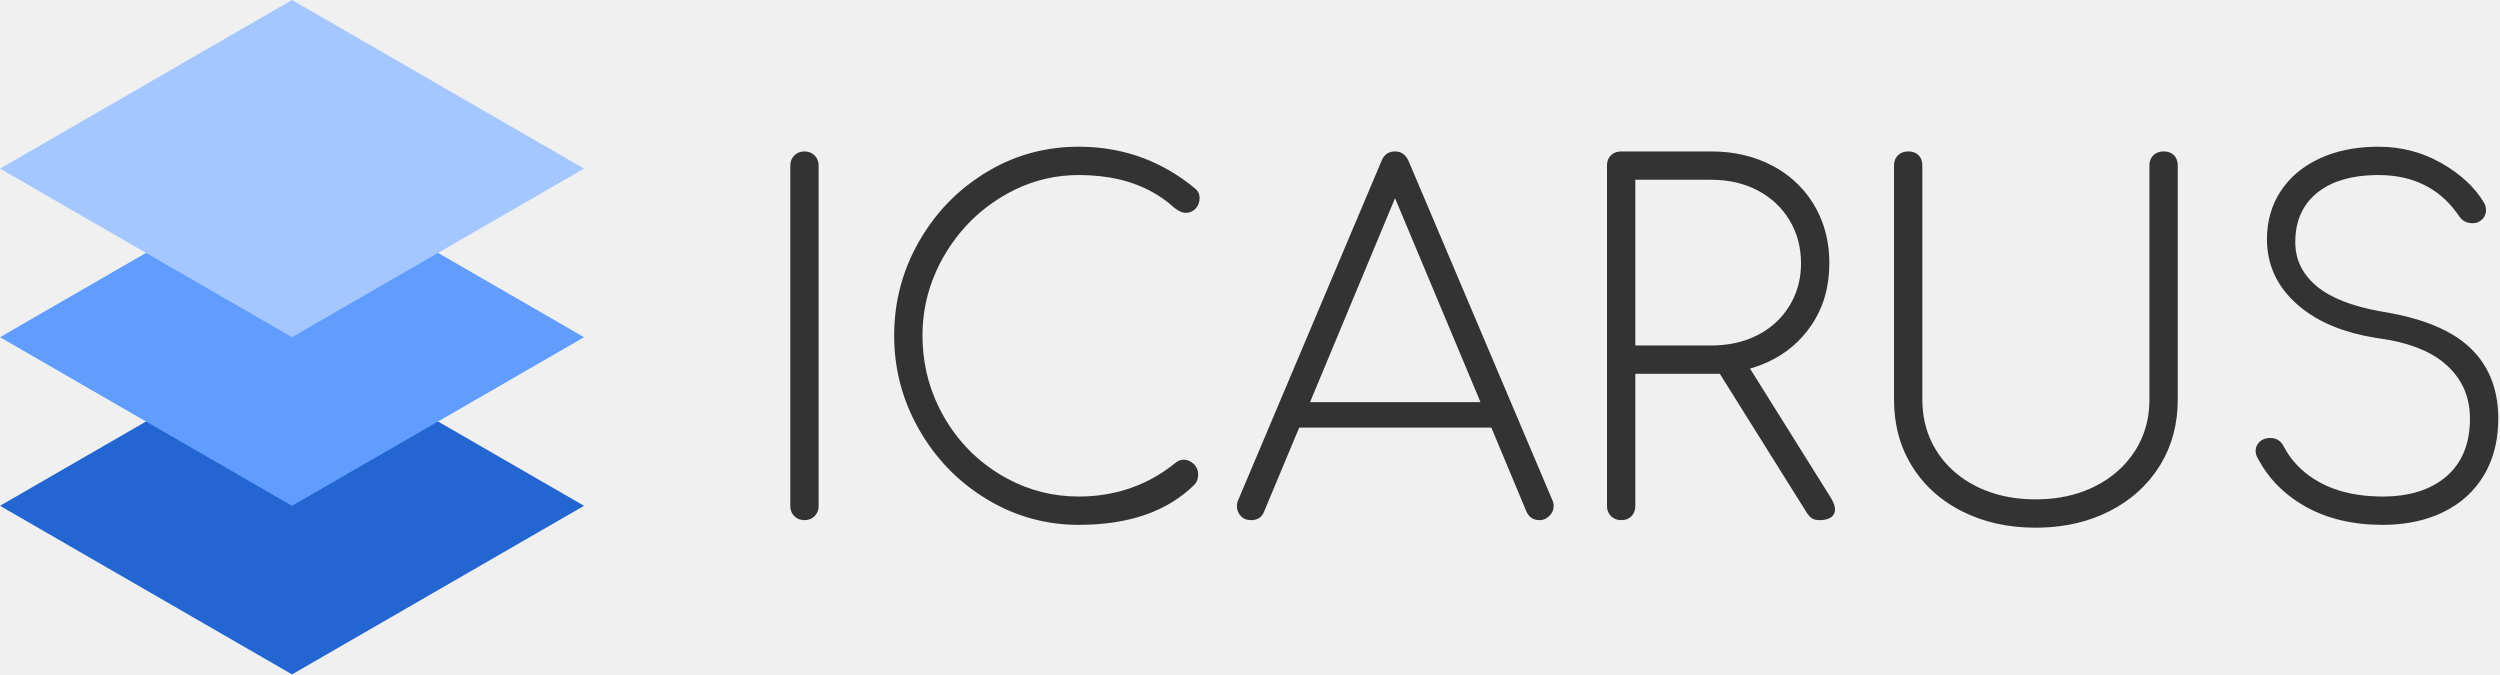
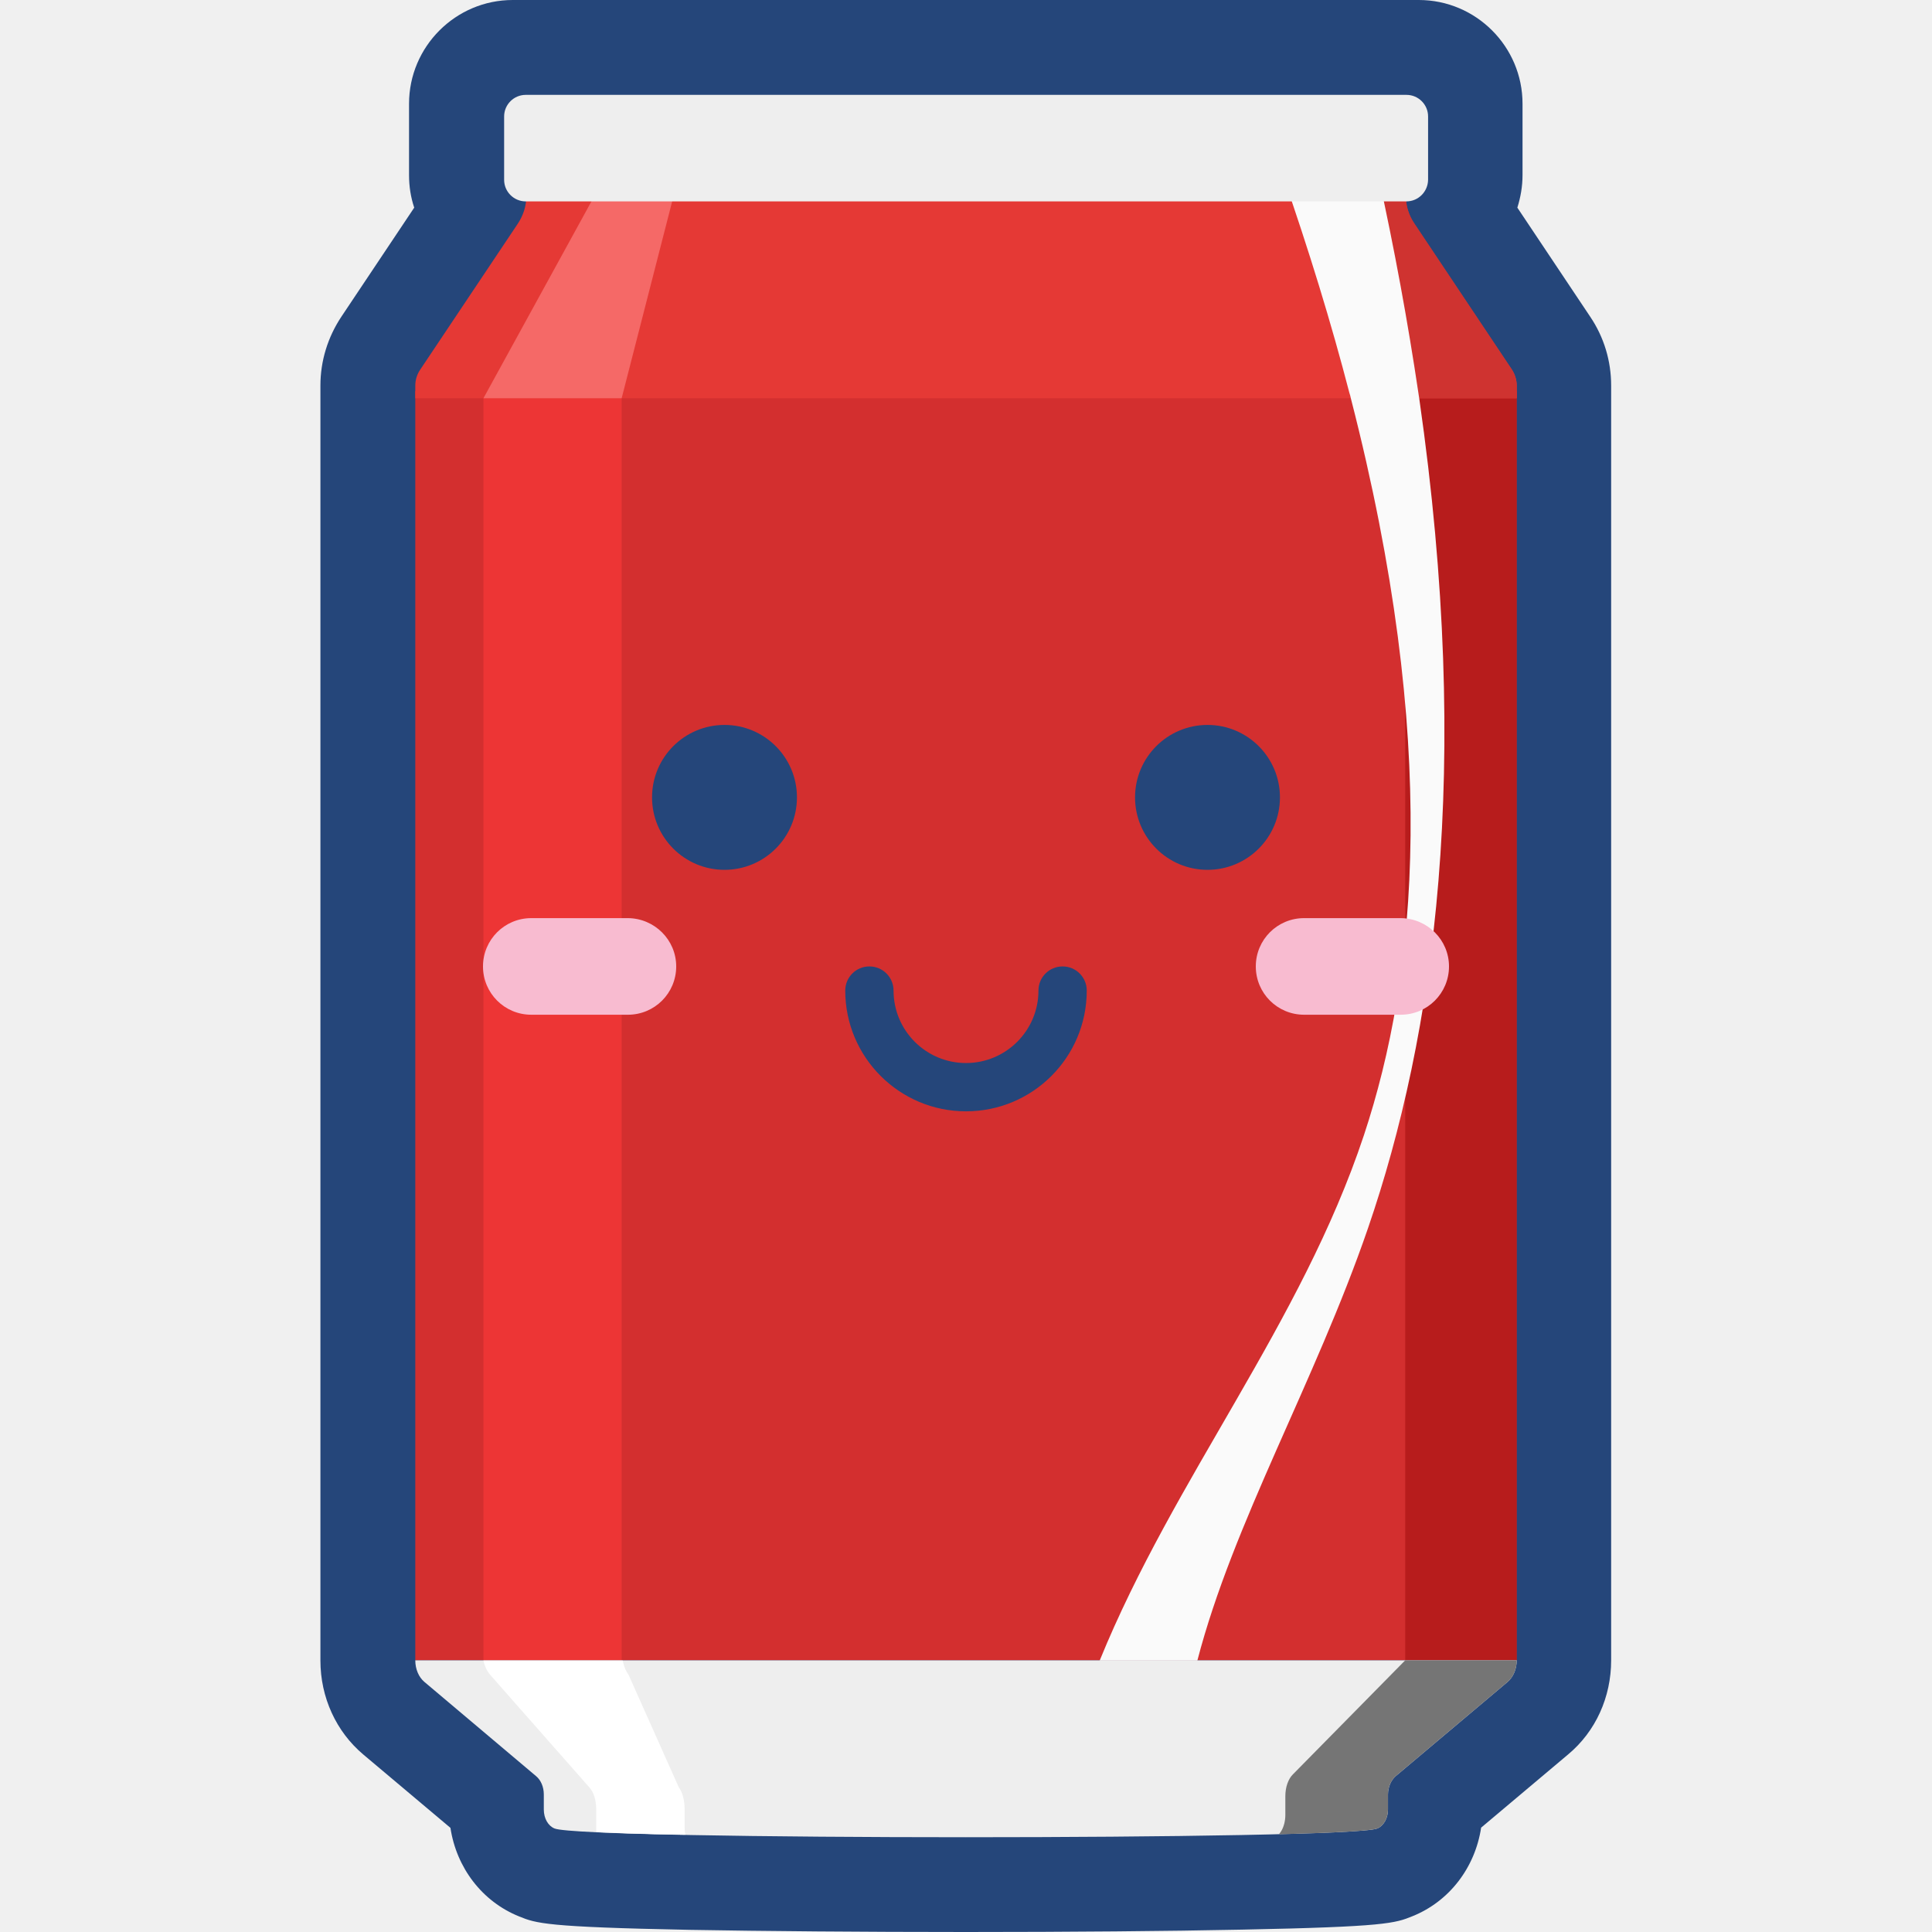
- <svg xmlns="http://www.w3.org/2000/svg" version="1.1" width="949" height="256" viewbox="0 0 949 256">
-   <path fill="#2366d1" d="M110.851 128L221.703 192L110.851 256L0 192Z" />
-   <path fill="#609dff" d="M110.851 64L221.703 128L110.851 192L0 128Z" />
-   <path fill="#a4c7ff" d="M110.851 0L221.703 64L110.851 128L0 64Z" />
-   <g transform="translate(300, 55.695), scale(0.7)" fill="#333">
-     <path d="M 613.888 10.24 L 613.888 137.216 A 60.705 60.705 0 0 0 613.954 140.055 Q 614.553 152.847 620.602 163.316 A 50.135 50.135 0 0 0 621.696 165.12 A 51.598 51.598 0 0 0 624.562 169.185 Q 631.357 177.897 641.762 183.449 A 63.11 63.11 0 0 0 643.456 184.32 A 61.649 61.649 0 0 0 648.369 186.492 Q 659.467 190.833 672.846 191.198 A 90.809 90.809 0 0 0 675.328 191.232 A 90.563 90.563 0 0 0 678.104 191.19 Q 692.78 190.74 704.7 185.489 A 61.259 61.259 0 0 0 707.2 184.32 Q 721.152 177.408 729.088 165.12 A 49.502 49.502 0 0 0 731.322 161.299 Q 736.63 151.203 736.997 139.036 A 60.335 60.335 0 0 0 737.024 137.216 L 737.024 10.24 A 10.857 10.857 0 0 1 737.062 9.315 Q 737.313 6.384 739.2 4.608 A 7.256 7.256 0 0 1 741.925 2.981 Q 743.196 2.56 744.704 2.56 Q 746.956 2.56 748.602 3.369 A 6.472 6.472 0 0 1 750.336 4.608 Q 752.167 6.439 752.361 9.499 A 11.729 11.729 0 0 1 752.384 10.24 L 752.384 137.216 Q 752.384 156.807 743.135 172.194 A 64.077 64.077 0 0 1 742.528 173.184 Q 732.672 188.928 715.136 197.76 Q 698.912 205.931 678.635 206.543 A 109.71 109.71 0 0 1 675.328 206.592 Q 653.056 206.592 635.52 197.76 A 77.835 77.835 0 0 1 632.828 196.338 Q 618.963 188.661 610.337 176.346 A 65.778 65.778 0 0 1 608.256 173.184 Q 598.528 157.44 598.528 137.216 L 598.528 10.24 A 10.857 10.857 0 0 1 598.566 9.315 Q 598.817 6.384 600.704 4.608 A 7.256 7.256 0 0 1 603.429 2.981 Q 604.7 2.56 606.208 2.56 Q 608.46 2.56 610.106 3.369 A 6.472 6.472 0 0 1 611.84 4.608 Q 613.671 6.439 613.865 9.499 A 11.729 11.729 0 0 1 613.888 10.24 Z M 895.488 8.96 A 69.507 69.507 0 0 0 894.88 8.615 Q 879.509 0 861.184 0 A 100.005 100.005 0 0 0 858.79 0.028 Q 842.342 0.422 829.568 6.272 A 61.75 61.75 0 0 0 828.078 6.979 Q 815.456 13.172 808.32 23.936 Q 800.768 35.328 800.768 50.176 Q 800.768 69.697 815.175 83.659 A 59.222 59.222 0 0 0 817.024 85.376 A 60.63 60.63 0 0 0 819.68 87.606 Q 834.727 99.526 859.059 103.529 A 133.91 133.91 0 0 0 861.696 103.936 Q 884.116 107.004 896.419 116.925 A 41.61 41.61 0 0 1 898.432 118.656 A 43.592 43.592 0 0 1 899.28 119.455 Q 910.848 130.653 910.848 147.456 Q 910.848 167.68 898.176 178.688 A 39.281 39.281 0 0 1 893.72 182.034 Q 882.522 189.266 865.531 189.672 A 85.481 85.481 0 0 1 863.488 189.696 A 102.18 102.18 0 0 1 861.3 189.673 Q 845.567 189.336 833.654 184.112 A 55.097 55.097 0 0 1 830.592 182.656 A 56.619 56.619 0 0 1 829.066 181.842 Q 818.274 175.871 811.94 166.114 A 47.528 47.528 0 0 1 809.984 162.816 A 12.115 12.115 0 0 0 809.808 162.46 Q 807.734 158.428 803.571 158.002 A 9.942 9.942 0 0 0 802.56 157.952 A 12.194 12.194 0 0 0 802.217 157.957 Q 798.871 158.051 796.8 160 A 7.449 7.449 0 0 0 796.119 160.731 Q 794.934 162.191 794.688 164.094 A 8.003 8.003 0 0 0 794.624 165.12 A 6.218 6.218 0 0 0 794.708 166.137 Q 794.803 166.708 795.004 167.28 A 7.895 7.895 0 0 0 795.392 168.192 A 65.044 65.044 0 0 0 796.099 169.546 Q 804.091 184.419 819.055 193.615 A 74.4 74.4 0 0 0 821.76 195.2 Q 839.424 205.056 863.488 205.056 Q 879.548 205.056 892.299 199.951 A 62.036 62.036 0 0 0 896.384 198.144 Q 910.592 191.232 918.4 178.176 A 51.186 51.186 0 0 0 920.533 174.225 Q 926.208 162.515 926.208 147.456 A 72.811 72.811 0 0 0 926.178 145.354 Q 925.592 125.061 913.589 111.755 A 49.8 49.8 0 0 0 911.36 109.44 Q 896.512 94.976 864.256 89.6 A 157.882 157.882 0 0 1 862.446 89.288 Q 839.242 85.142 827.904 75.776 A 41.218 41.218 0 0 1 826.977 74.987 Q 816.128 65.472 816.128 51.712 A 49.293 49.293 0 0 1 816.128 51.578 Q 816.175 34.522 828.032 24.96 A 35.234 35.234 0 0 1 828.891 24.289 Q 840.118 15.794 859.213 15.381 A 91.194 91.194 0 0 1 861.184 15.36 A 73.044 73.044 0 0 1 862.037 15.365 Q 888.747 15.677 903.514 35.593 A 59.37 59.37 0 0 1 904.96 37.632 Q 907.22 41.022 911.076 41.419 A 10.261 10.261 0 0 0 912.128 41.472 A 14.543 14.543 0 0 0 912.743 41.459 Q 914.336 41.392 915.2 40.96 A 10.655 10.655 0 0 0 915.336 40.891 Q 916.348 40.366 917.135 39.681 A 7.607 7.607 0 0 0 918.4 38.272 Q 919.197 37.122 919.442 35.787 A 6.761 6.761 0 0 0 919.552 34.56 Q 919.552 32.256 918.528 30.464 Q 911.104 17.92 895.488 8.96 Z M 160.311 0.068 A 110.648 110.648 0 0 0 156.416 0 Q 131.565 0 110.402 11.483 A 99.343 99.343 0 0 0 106.112 13.952 A 109.009 109.009 0 0 0 104.543 14.926 Q 84.677 27.489 72.14 47.479 A 111.393 111.393 0 0 0 69.76 51.456 Q 56.32 75.008 56.32 102.4 Q 56.32 127.331 67.56 149.187 A 107.592 107.592 0 0 0 69.888 153.472 Q 83.456 177.152 106.496 191.104 A 103.444 103.444 0 0 0 108.082 192.045 Q 130.459 205.056 156.416 205.056 Q 197.376 205.056 219.392 183.04 Q 220.918 181.296 221.145 178.624 A 11.364 11.364 0 0 0 221.184 177.664 Q 221.184 174.906 219.514 172.852 A 8.614 8.614 0 0 0 218.752 172.032 A 10.501 10.501 0 0 0 218.638 171.925 Q 216.248 169.728 213.248 169.728 A 6.244 6.244 0 0 0 211.549 169.961 Q 210.906 170.141 210.291 170.463 A 7.508 7.508 0 0 0 209.408 171.008 Q 186.624 189.696 156.416 189.696 Q 135.765 189.696 117.743 180.022 A 87.237 87.237 0 0 1 114.048 177.92 Q 94.464 166.144 83.072 146.048 Q 72.704 127.758 71.772 106.604 A 95.549 95.549 0 0 1 71.68 102.4 Q 71.68 79.616 83.2 59.52 A 97.348 97.348 0 0 1 83.35 59.26 Q 94.847 39.346 114.304 27.392 A 88.056 88.056 0 0 1 117.155 25.713 Q 133.663 16.406 152.218 15.466 A 82.911 82.911 0 0 1 156.416 15.36 A 117.212 117.212 0 0 1 156.817 15.361 Q 180.184 15.441 196.829 24.848 A 63.01 63.01 0 0 1 207.872 32.768 A 23.034 23.034 0 0 0 208.339 33.158 Q 211.641 35.84 214.272 35.84 A 9.974 9.974 0 0 0 214.911 35.82 Q 217.343 35.664 219.009 34.296 A 6.873 6.873 0 0 0 219.904 33.408 A 9.994 9.994 0 0 0 220.133 33.126 Q 221.952 30.799 221.952 27.904 A 8.988 8.988 0 0 0 221.929 27.259 Q 221.724 24.398 219.648 22.784 A 110.881 110.881 0 0 0 219.543 22.697 Q 193.686 1.244 160.311 0.068 Z M 551.168 198.4 L 504.064 123.136 L 499.456 123.136 L 458.24 123.136 L 458.24 194.816 Q 458.24 198.144 456.192 200.32 Q 454.232 202.403 450.865 202.492 A 11.487 11.487 0 0 1 450.56 202.496 Q 447.452 202.496 445.349 200.598 A 7.871 7.871 0 0 1 445.056 200.32 A 7.525 7.525 0 0 1 444.182 199.275 Q 442.889 197.403 442.88 194.85 A 10.179 10.179 0 0 1 442.88 194.816 L 442.88 10.24 A 10.857 10.857 0 0 1 442.918 9.315 Q 443.169 6.384 445.056 4.608 A 7.256 7.256 0 0 1 447.781 2.981 Q 449.052 2.56 450.56 2.56 L 499.456 2.56 Q 517.888 2.56 532.48 10.24 Q 545.954 17.332 553.971 29.662 A 58.968 58.968 0 0 1 555.264 31.744 A 56.737 56.737 0 0 1 560.414 43.13 Q 563.456 52.468 563.456 63.232 Q 563.456 82.2 553.946 96.465 A 56.692 56.692 0 0 1 551.808 99.456 A 58.849 58.849 0 0 1 549.212 102.618 Q 538.621 114.637 522.253 119.779 A 72.195 72.195 0 0 1 520.448 120.32 L 564.48 190.72 Q 566.528 194.304 566.528 196.608 A 6.599 6.599 0 0 1 566.478 197.436 Q 566.253 199.208 565.035 200.395 A 5.625 5.625 0 0 1 564.352 200.96 A 6.473 6.473 0 0 1 563.547 201.443 Q 561.472 202.496 558.08 202.496 Q 555.751 202.496 554.27 201.649 A 4.911 4.911 0 0 1 553.984 201.472 Q 552.654 200.585 551.515 198.93 A 14.447 14.447 0 0 1 551.168 198.4 Z M 399.104 197.632 L 380.16 152.32 L 275.968 152.32 L 257.024 197.632 Q 255.324 202.248 250.396 202.483 A 11.297 11.297 0 0 1 249.856 202.496 A 10.258 10.258 0 0 1 248.931 202.455 Q 246.143 202.203 244.4 200.383 A 6.997 6.997 0 0 1 244.224 200.192 A 8.678 8.678 0 0 1 243.477 199.224 Q 242.176 197.264 242.176 194.816 A 7.805 7.805 0 0 1 242.282 193.521 A 7.181 7.181 0 0 1 242.944 191.488 L 320.512 7.936 A 12.196 12.196 0 0 1 320.852 7.129 Q 322.805 2.936 327.14 2.591 A 10.038 10.038 0 0 1 327.936 2.56 A 9.004 9.004 0 0 1 328.947 2.615 Q 333.29 3.106 335.36 7.936 L 413.184 191.488 Q 413.952 193.024 413.952 194.816 A 7.64 7.64 0 0 1 413.846 196.101 Q 413.457 198.383 411.648 200.192 A 9.044 9.044 0 0 1 410.871 200.886 Q 409.083 202.303 406.879 202.473 A 7.908 7.908 0 0 1 406.272 202.496 A 9.93 9.93 0 0 1 405.339 202.453 Q 400.96 202.04 399.104 197.632 Z M 15.36 10.24 L 15.36 194.816 Q 15.36 197.924 13.462 200.027 A 7.871 7.871 0 0 1 13.184 200.32 A 7.525 7.525 0 0 1 12.139 201.194 Q 10.267 202.487 7.714 202.496 A 10.179 10.179 0 0 1 7.68 202.496 Q 4.572 202.496 2.469 200.598 A 7.871 7.871 0 0 1 2.176 200.32 A 7.525 7.525 0 0 1 1.302 199.275 Q 0.009 197.403 0 194.85 A 10.179 10.179 0 0 1 0 194.816 L 0 10.24 Q 0 7.132 1.898 5.029 A 7.871 7.871 0 0 1 2.176 4.736 A 7.525 7.525 0 0 1 3.221 3.862 Q 5.093 2.569 7.646 2.56 A 10.179 10.179 0 0 1 7.68 2.56 Q 10.788 2.56 12.891 4.458 A 7.871 7.871 0 0 1 13.184 4.736 A 7.525 7.525 0 0 1 14.058 5.781 Q 15.351 7.653 15.36 10.206 A 10.179 10.179 0 0 1 15.36 10.24 Z M 281.856 138.496 L 374.272 138.496 L 327.936 27.904 L 281.856 138.496 Z M 458.24 107.776 L 499.456 107.776 Q 510.418 107.776 519.519 104.362 A 48.175 48.175 0 0 0 524.544 102.144 A 47.471 47.471 0 0 0 527.059 100.761 Q 534.75 96.219 539.878 89.183 A 43.678 43.678 0 0 0 541.824 86.272 Q 547.436 77.109 548.027 65.896 A 50.673 50.673 0 0 0 548.096 63.232 Q 548.096 50.176 541.824 39.808 Q 535.552 29.44 524.544 23.68 Q 513.536 17.92 499.456 17.92 L 458.24 17.92 L 458.24 107.776 Z" vector-effect="non-scaling-stroke" />
-   </g>
+ <svg xmlns="http://www.w3.org/2000/svg" t="1659357082522" class="icon" viewBox="0 0 1024 1024" version="1.1" p-id="3394" width="200" height="200">
+   <defs>
+     <style type="text/css">@font-face { font-family: feedback-iconfont; src: url("//at.alicdn.com/t/font_1031158_u69w8yhxdu.woff2?t=1630033759944") format("woff2"), url("//at.alicdn.com/t/font_1031158_u69w8yhxdu.woff?t=1630033759944") format("woff"), url("//at.alicdn.com/t/font_1031158_u69w8yhxdu.ttf?t=1630033759944") format("truetype"); }
+ </style>
+   </defs>
+   <path d="M512 1024c-55.086 0-107.086-0.457-146.514-1.143-76.229-1.486-81.257-3.429-90.286-7.086-19.657-7.886-33.257-25.829-36.457-46.971l-46.171-38.857c-14.4-12.114-22.743-30.286-22.743-49.829V204.343c0-13.029 3.886-25.6 11.086-36.457l38.629-57.829c-1.829-5.486-2.743-11.2-2.743-17.257V54.971c0-30.286 24.686-54.971 54.971-54.971H752c30.286 0 54.971 24.686 54.971 54.971v37.829c0 6.057-1.029 11.771-2.743 17.257l38.629 57.829c7.314 10.857 11.086 23.429 11.086 36.457V880c0 19.543-8.229 37.714-22.743 49.829l-46.171 38.857c-3.2 21.143-16.8 39.086-36.457 46.971-9.029 3.657-14.057 5.6-90.286 7.086-39.2 0.8-91.2 1.257-146.286 1.257z" fill="#25467A" p-id="3395" />
+   <path d="M220.114 207.314h583.657V880H220.114z" fill="#D32F2F" p-id="3396" />
+   <path d="M256.229 207.314h73.257V880h-73.257z" fill="#ED3535" p-id="3397" />
+   <path d="M744.8 207.314h59.086V880h-59.086z" fill="#B71C1C" p-id="3398" />
+   <path d="M803.886 880c0 4.571-1.829 8.914-4.8 11.429l-59.314 49.943c-2.514 2.171-4.114 5.829-4.114 9.714v8c0 4.571-2.286 8.686-5.714 10.057-15.429 6.171-420.571 6.171-436 0-3.429-1.371-5.714-5.371-5.714-10.057v-8c0-3.886-1.486-7.543-4.114-9.714L224.914 891.429c-2.971-2.514-4.8-6.743-4.8-11.429h583.771z" fill="#EEEEEE" p-id="3399" />
+   <path d="M363.2 972.457c-18.971-0.343-35.086-0.914-47.086-1.371-0.114-0.8-0.114-1.714-0.114-2.629V958.857c0-4.686-1.371-9.029-3.657-11.543l-52.571-59.657c-1.6-1.829-2.857-4.457-3.543-7.543h73.829c0.571 3.086 1.714 5.714 3.086 7.543l26.629 59.657c1.943 2.514 3.086 6.971 3.086 11.543v9.6c0 1.371 0.114 2.743 0.343 4z" fill="#FFFFFF" p-id="3400" />
+   <path d="M316.114 971.086c11.886 0.571 28 1.029 46.971 1.371l-46.971-1.371zM377.6 880h-73.829" fill="#FFFFFF" p-id="3401" />
+   <path d="M803.886 880c0 4.571-1.829 8.914-4.8 11.429l-59.314 49.943c-2.514 2.171-4.114 5.829-4.114 9.714v8c0 4.571-2.286 8.686-5.714 10.057-3.2 1.257-22.743 2.286-52.114 3.086 0.457-0.571 0.914-1.143 1.257-1.714 1.371-2.286 2.171-5.371 2.171-8.571V952c0-4.686 1.486-9.143 4.114-11.657l59.314-60.229 0.114-0.114h59.086z" fill="#757575" p-id="3402" />
+   <path d="M803.886 204.343v6.743H220.114v-6.743c0-2.971 0.914-5.943 2.629-8.457l51.657-77.257c2.971-4.457 4.571-9.486 4.571-14.629V91.429h466.057v12.571c0 5.143 1.6 10.286 4.571 14.629l51.657 77.257c1.714 2.514 2.629 5.486 2.629 8.457z" fill="#E53935" p-id="3403" />
+   <path d="M803.886 204.343v6.743h-58.514v-1.143c0-3.314-0.914-6.629-2.514-9.486l-49.143-86.057c-2.857-4.914-4.343-10.514-4.343-16.343v-6.743H745.143v12.571c0 5.143 1.6 10.286 4.571 14.629l51.657 77.371c1.6 2.514 2.514 5.486 2.514 8.457z" fill="#CF3330" p-id="3404" />
+   <path d="M360.229 91.314l-30.743 119.771h-73.257l65.714-119.771z" fill="#F56967" p-id="3405" />
+   <path d="M725.029 651.086c-28 81.371-71.429 156-90.4 229.029H582.857c39.543-97.029 106.743-178.286 140-278.286 28.343-85.371 40-208.457-6.857-390.629-0.229-1.029-0.457-2.057-0.8-2.971-9.486-36.571-21.371-75.429-35.771-116.8h50.743c9.029 40.914 16.114 79.886 21.6 116.8 0.114 1.029 0.343 2.057 0.457 2.971 28.343 197.143 7.886 337.829-27.2 439.886z" fill="#FAFAFA" p-id="3406" />
+   <path d="M745.371 106.743H278.629c-6.286 0-11.429-5.143-11.429-11.429V61.714c0-6.286 5.143-11.429 11.429-11.429h466.857c6.286 0 11.429 5.143 11.429 11.429v33.6c-0.114 6.286-5.143 11.429-11.543 11.429z" fill="#EEEEEE" p-id="3407" />
+   <path d="M512 589.029c-35.314 0-64-28.686-64-64 0-7.086 5.714-12.8 12.8-12.8s12.8 5.714 12.8 12.8c0 21.257 17.257 38.4 38.4 38.4s38.4-17.143 38.4-38.4c0-7.086 5.714-12.8 12.8-12.8s12.8 5.714 12.8 12.8c0 35.429-28.686 64-64 64z" fill="#25467A" p-id="3408" />
+   <path d="M384 422.629m-38.4 0a38.4 38.4 0 1 0 76.8 0 38.4 38.4 0 1 0-76.8 0Z" fill="#25467A" p-id="3409" />
+   <path d="M640 422.629m-38.4 0a38.4 38.4 0 1 0 76.8 0 38.4 38.4 0 1 0-76.8 0Z" fill="#25467A" p-id="3410" />
+   <path d="M332.8 486.629h-51.2c-14.171 0-25.6 11.429-25.6 25.6s11.429 25.6 25.6 25.6h51.2c14.171 0 25.6-11.429 25.6-25.6 0-14.057-11.429-25.486-25.6-25.6zM742.4 486.629h-51.2c-14.171 0-25.6 11.429-25.6 25.6s11.429 25.6 25.6 25.6h51.2c14.171 0 25.6-11.429 25.6-25.6 0-14.057-11.429-25.486-25.6-25.6z" fill="#F8BBD0" p-id="3411" />
</svg>
